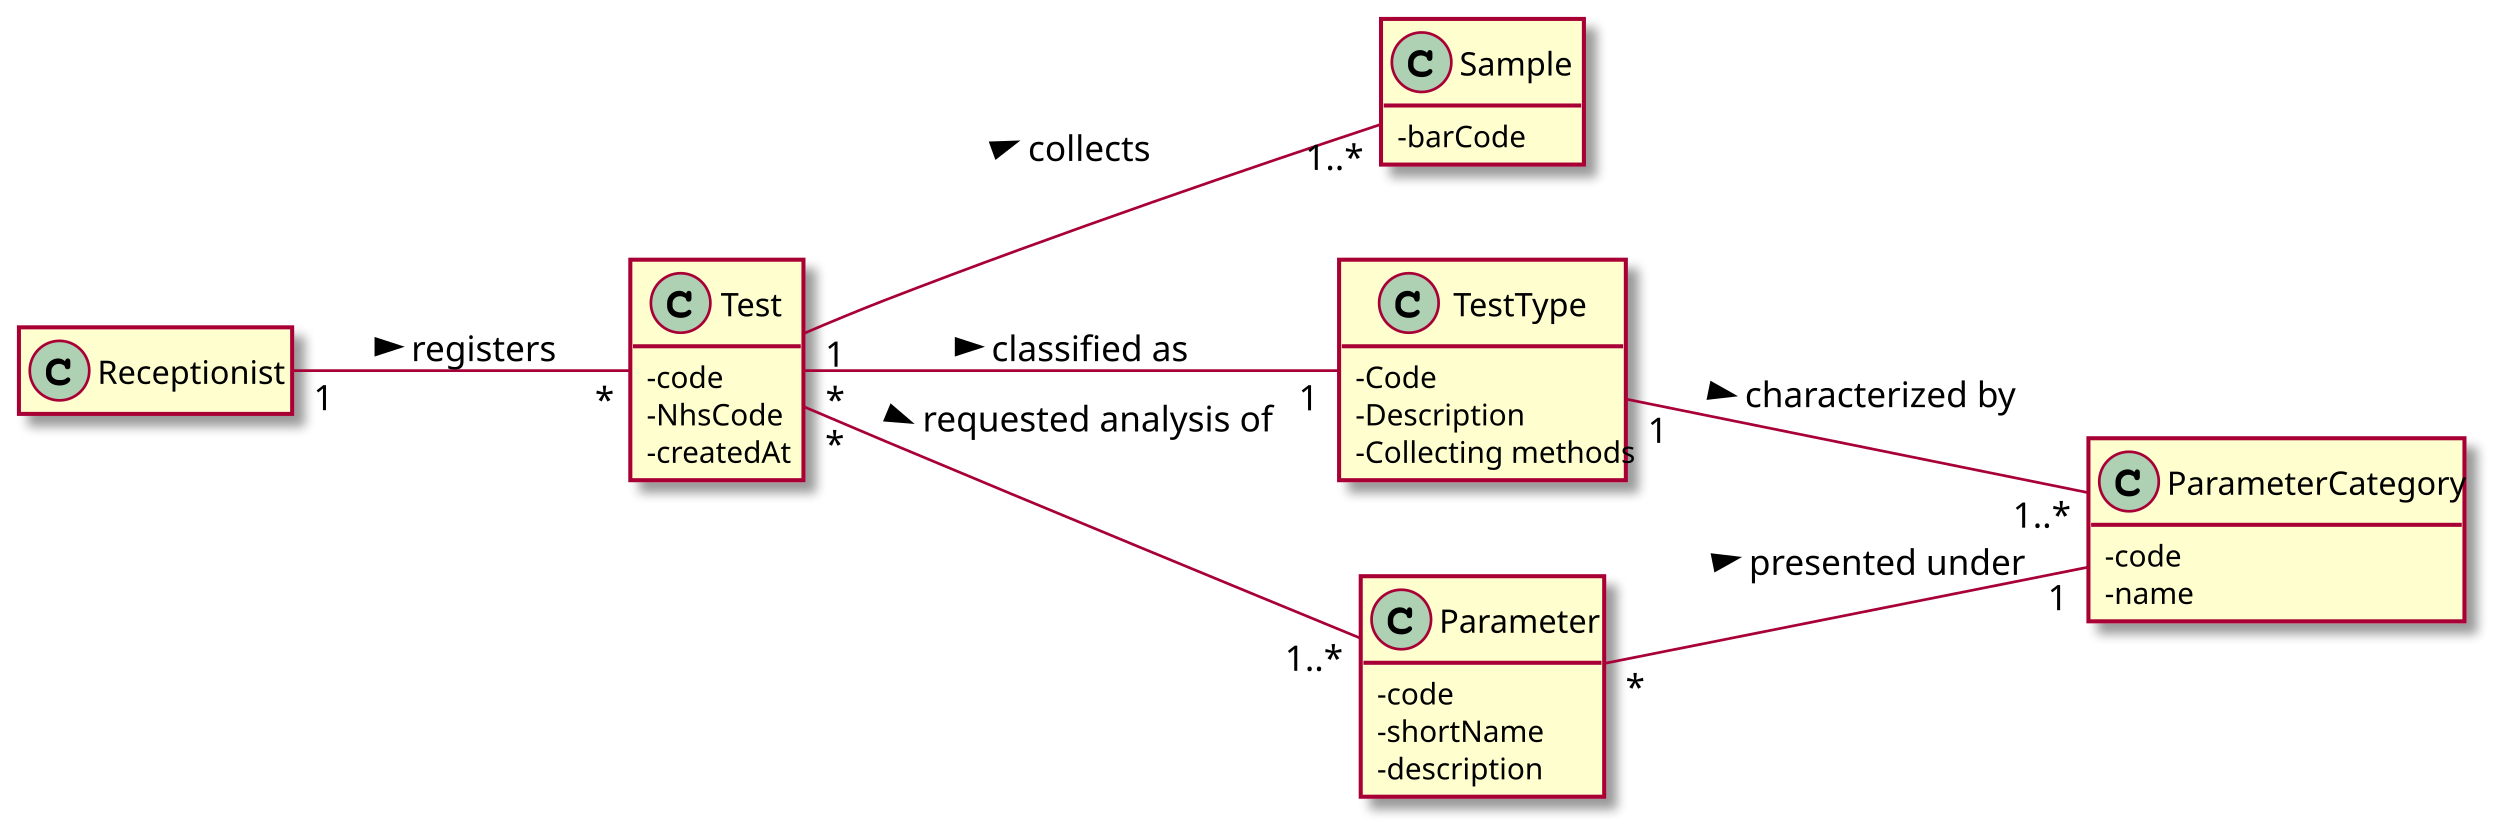
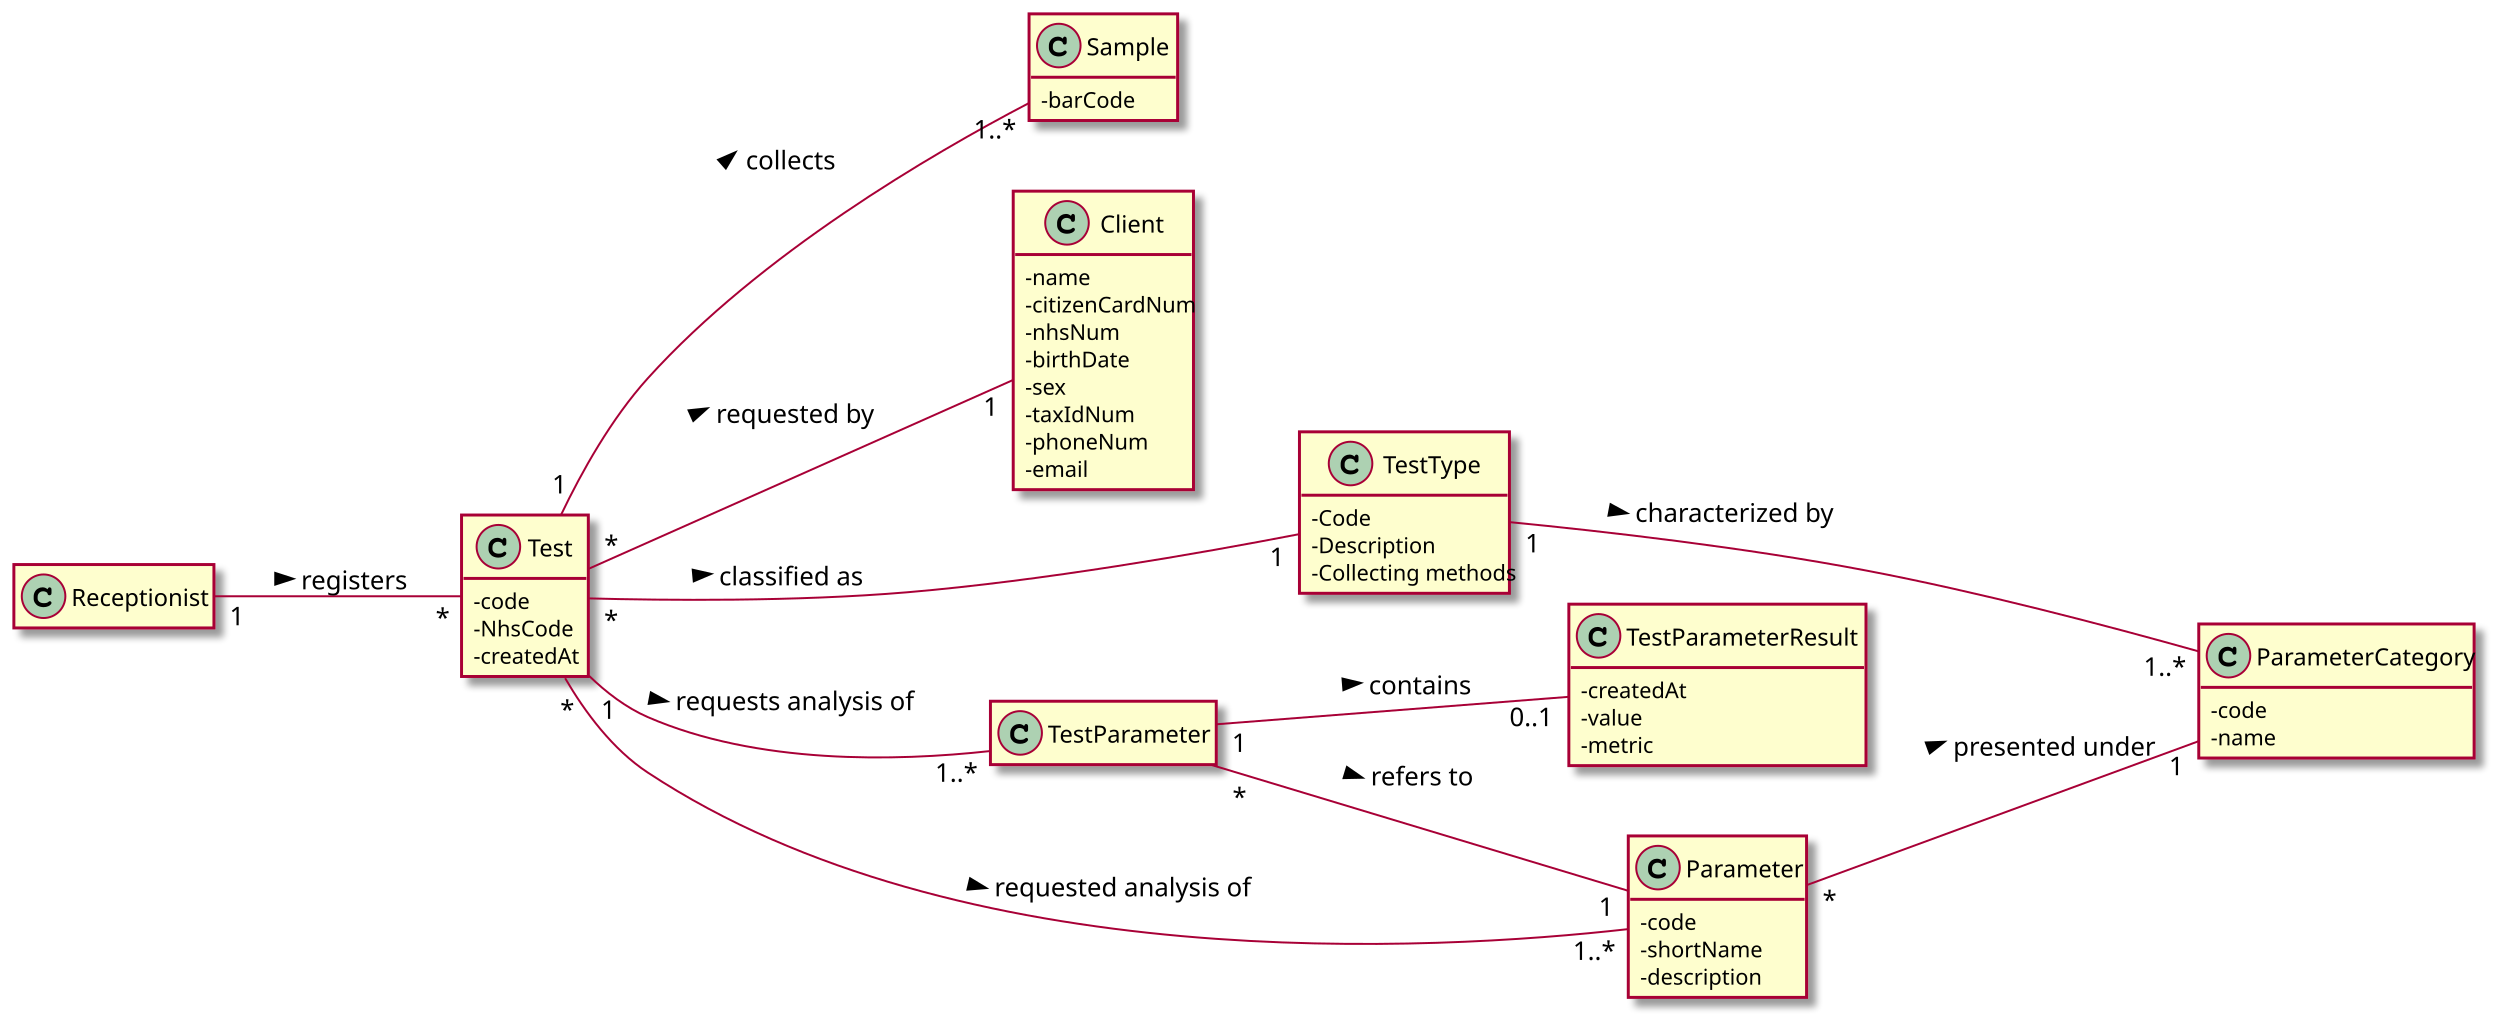
- <svg xmlns="http://www.w3.org/2000/svg" contentScriptType="application/ecmascript" contentStyleType="text/css" height="267.96px" preserveAspectRatio="none" style="width:804px;height:267px;" version="1.1" viewBox="0 0 804 267" width="804.75px" zoomAndPan="magnify">
+ <svg xmlns="http://www.w3.org/2000/svg" contentScriptType="application/ecmascript" contentStyleType="text/css" height="449.79px" preserveAspectRatio="none" style="width:1098px;height:449px;" version="1.1" viewBox="0 0 1098 449" width="1098.81px" zoomAndPan="magnify">
  <defs>
-     <filter height="300%" id="freu42n4c3dth" width="300%" x="-1" y="-1">
+     <filter height="300%" id="f1o2w3cadsf4er" width="300%" x="-1" y="-1">
      <feGaussianBlur result="blurOut" stdDeviation="1.74" />
      <feColorMatrix in="blurOut" result="blurOut2" type="matrix" values="0 0 0 0 0 0 0 0 0 0 0 0 0 0 0 0 0 0 .4 0" />
      <feOffset dx="3.48" dy="3.48" in="blurOut2" result="blurOut3" />
      <feBlend in="SourceGraphic" in2="blurOut3" mode="normal" />
    </filter>
  </defs>
  <g>
-     <rect codeLine="7" fill="#FEFECE" filter="url(#freu42n4c3dth)" height="70.912" id="Test" style="stroke:#A80036;stroke-width:1.305;" width="55.68" x="202.71" y="83.52" />
-     <ellipse cx="218.892" cy="97.44" fill="#ADD1B2" rx="9.57" ry="9.57" style="stroke:#A80036;stroke-width:0.87;" />
-     <path d="M220.632,94.395 Q220.809,93.96 221.013,93.743 Q221.216,93.525 221.448,93.525 Q221.855,93.525 222.114,93.77 Q222.372,94.014 222.372,94.585 L222.372,95.945 Q222.372,96.516 222.127,96.76 Q221.883,97.005 221.502,97.005 Q221.162,97.005 220.945,96.856 Q220.727,96.706 220.632,96.312 Q220.591,96.04 220.442,95.89 Q220.17,95.605 219.68,95.442 Q219.191,95.265 218.702,95.265 Q218.09,95.265 217.573,95.51 Q217.07,95.754 216.676,96.298 Q216.282,96.842 216.282,97.59 L216.282,98.392 Q216.282,99.289 217.016,99.887 Q217.75,100.485 219.055,100.485 Q219.83,100.485 220.374,100.308 Q220.686,100.213 221.04,99.9 Q221.271,99.724 221.393,99.669 Q221.516,99.615 221.665,99.615 Q221.951,99.615 222.155,99.846 Q222.372,100.064 222.372,100.376 Q222.372,100.675 222.073,101.029 Q221.638,101.545 220.945,101.831 Q220.034,102.225 218.919,102.225 Q217.614,102.225 216.567,101.708 Q215.725,101.301 215.126,100.417 Q214.542,99.533 214.542,98.487 L214.542,97.535 Q214.542,96.448 215.059,95.496 Q215.589,94.544 216.5,94.042 Q217.424,93.525 218.457,93.525 Q219.082,93.525 219.626,93.743 Q220.17,93.96 220.632,94.395 Z " fill="#000000" />
-     <text fill="#000000" font-family="sans-serif" font-size="10.44" lengthAdjust="spacing" textLength="20.88" x="231.768" y="101.712">Test</text>
-     <line style="stroke:#A80036;stroke-width:1.305;" x1="203.58" x2="257.52" y1="111.36" y2="111.36" />
-     <text fill="#000000" font-family="sans-serif" font-size="9.57" lengthAdjust="spacing" textLength="24.36" x="207.93" y="124.775">-code</text>
-     <text fill="#000000" font-family="sans-serif" font-size="9.57" lengthAdjust="spacing" textLength="41.76" x="207.93" y="136.812">-NhsCode</text>
-     <text fill="#000000" font-family="sans-serif" font-size="9.57" lengthAdjust="spacing" textLength="45.24" x="207.93" y="148.849">-createdAt</text>
-     <rect codeLine="13" fill="#FEFECE" filter="url(#freu42n4c3dth)" height="58.874" id="ParameterCategory" style="stroke:#A80036;stroke-width:1.305;" width="120.93" x="671.64" y="140.94" />
-     <ellipse cx="684.69" cy="154.86" fill="#ADD1B2" rx="9.57" ry="9.57" style="stroke:#A80036;stroke-width:0.87;" />
-     <path d="M686.43,151.815 Q686.607,151.38 686.811,151.162 Q687.014,150.945 687.246,150.945 Q687.653,150.945 687.912,151.19 Q688.17,151.434 688.17,152.005 L688.17,153.365 Q688.17,153.936 687.925,154.18 Q687.681,154.425 687.3,154.425 Q686.96,154.425 686.743,154.275 Q686.525,154.126 686.43,153.732 Q686.389,153.46 686.24,153.31 Q685.968,153.025 685.478,152.862 Q684.989,152.685 684.5,152.685 Q683.888,152.685 683.371,152.93 Q682.868,153.174 682.474,153.718 Q682.08,154.262 682.08,155.01 L682.08,155.812 Q682.08,156.709 682.814,157.307 Q683.548,157.905 684.853,157.905 Q685.628,157.905 686.172,157.728 Q686.484,157.633 686.838,157.321 Q687.069,157.144 687.191,157.089 Q687.314,157.035 687.463,157.035 Q687.749,157.035 687.952,157.266 Q688.17,157.484 688.17,157.796 Q688.17,158.095 687.871,158.449 Q687.436,158.965 686.743,159.251 Q685.832,159.645 684.717,159.645 Q683.412,159.645 682.365,159.128 Q681.523,158.721 680.924,157.837 Q680.34,156.953 680.34,155.907 L680.34,154.955 Q680.34,153.868 680.857,152.916 Q681.387,151.964 682.298,151.462 Q683.222,150.945 684.255,150.945 Q684.88,150.945 685.424,151.162 Q685.968,151.38 686.43,151.815 Z " fill="#000000" />
-     <text fill="#000000" font-family="sans-serif" font-size="10.44" lengthAdjust="spacing" textLength="93.09" x="696.87" y="159.132">ParameterCategory</text>
-     <line style="stroke:#A80036;stroke-width:1.305;" x1="672.51" x2="791.7" y1="168.78" y2="168.78" />
-     <text fill="#000000" font-family="sans-serif" font-size="9.57" lengthAdjust="spacing" textLength="24.36" x="676.86" y="182.195">-code</text>
-     <text fill="#000000" font-family="sans-serif" font-size="9.57" lengthAdjust="spacing" textLength="26.1" x="676.86" y="194.232">-name</text>
-     <rect codeLine="18" fill="#FEFECE" filter="url(#freu42n4c3dth)" height="27.84" id="Receptionist" style="stroke:#A80036;stroke-width:1.305;" width="87.87" x="6.09" y="105.27" />
-     <ellipse cx="19.14" cy="119.19" fill="#ADD1B2" rx="9.57" ry="9.57" style="stroke:#A80036;stroke-width:0.87;" />
-     <path d="M20.88,116.145 Q21.057,115.71 21.261,115.493 Q21.465,115.275 21.696,115.275 Q22.103,115.275 22.362,115.52 Q22.62,115.764 22.62,116.335 L22.62,117.695 Q22.62,118.266 22.375,118.51 Q22.131,118.755 21.75,118.755 Q21.41,118.755 21.193,118.606 Q20.975,118.456 20.88,118.062 Q20.839,117.79 20.69,117.64 Q20.418,117.355 19.928,117.192 Q19.439,117.015 18.95,117.015 Q18.338,117.015 17.821,117.26 Q17.318,117.504 16.924,118.048 Q16.53,118.592 16.53,119.34 L16.53,120.142 Q16.53,121.039 17.264,121.637 Q17.998,122.235 19.303,122.235 Q20.078,122.235 20.622,122.058 Q20.934,121.963 21.288,121.65 Q21.519,121.474 21.641,121.419 Q21.764,121.365 21.913,121.365 Q22.199,121.365 22.402,121.596 Q22.62,121.814 22.62,122.126 Q22.62,122.425 22.321,122.779 Q21.886,123.295 21.193,123.581 Q20.282,123.975 19.167,123.975 Q17.862,123.975 16.816,123.458 Q15.973,123.051 15.374,122.167 Q14.79,121.283 14.79,120.237 L14.79,119.285 Q14.79,118.198 15.307,117.246 Q15.837,116.294 16.747,115.792 Q17.672,115.275 18.705,115.275 Q19.33,115.275 19.874,115.493 Q20.418,115.71 20.88,116.145 Z " fill="#000000" />
-     <text fill="#000000" font-family="sans-serif" font-size="10.44" lengthAdjust="spacing" textLength="60.03" x="31.32" y="123.462">Receptionist</text>
-     <rect codeLine="20" fill="#FEFECE" filter="url(#freu42n4c3dth)" height="46.837" id="Sample" style="stroke:#A80036;stroke-width:1.305;" width="65.25" x="444.135" y="6.09" />
-     <ellipse cx="457.185" cy="20.01" fill="#ADD1B2" rx="9.57" ry="9.57" style="stroke:#A80036;stroke-width:0.87;" />
-     <path d="M458.925,16.965 Q459.102,16.53 459.306,16.312 Q459.51,16.095 459.741,16.095 Q460.148,16.095 460.407,16.34 Q460.665,16.584 460.665,17.155 L460.665,18.515 Q460.665,19.086 460.42,19.33 Q460.176,19.575 459.795,19.575 Q459.455,19.575 459.238,19.425 Q459.02,19.276 458.925,18.882 Q458.884,18.61 458.735,18.46 Q458.463,18.175 457.973,18.012 Q457.484,17.835 456.995,17.835 Q456.383,17.835 455.866,18.08 Q455.363,18.324 454.969,18.868 Q454.575,19.412 454.575,20.16 L454.575,20.962 Q454.575,21.859 455.309,22.457 Q456.043,23.055 457.348,23.055 Q458.123,23.055 458.667,22.878 Q458.979,22.783 459.333,22.471 Q459.564,22.294 459.686,22.239 Q459.809,22.185 459.958,22.185 Q460.244,22.185 460.447,22.416 Q460.665,22.634 460.665,22.946 Q460.665,23.245 460.366,23.599 Q459.931,24.115 459.238,24.401 Q458.327,24.795 457.212,24.795 Q455.907,24.795 454.861,24.278 Q454.018,23.871 453.42,22.987 Q452.835,22.103 452.835,21.057 L452.835,20.105 Q452.835,19.018 453.352,18.066 Q453.882,17.114 454.793,16.612 Q455.717,16.095 456.75,16.095 Q457.375,16.095 457.919,16.312 Q458.463,16.53 458.925,16.965 Z " fill="#000000" />
-     <text fill="#000000" font-family="sans-serif" font-size="10.44" lengthAdjust="spacing" textLength="37.41" x="469.365" y="24.282">Sample</text>
-     <line style="stroke:#A80036;stroke-width:1.305;" x1="445.005" x2="508.515" y1="33.93" y2="33.93" />
-     <text fill="#000000" font-family="sans-serif" font-size="9.57" lengthAdjust="spacing" textLength="39.15" x="449.355" y="47.344">-barCode</text>
-     <rect codeLine="24" fill="#FEFECE" filter="url(#freu42n4c3dth)" height="70.912" id="TestType" style="stroke:#A80036;stroke-width:1.305;" width="92.22" x="430.65" y="83.52" />
-     <ellipse cx="453.096" cy="97.44" fill="#ADD1B2" rx="9.57" ry="9.57" style="stroke:#A80036;stroke-width:0.87;" />
-     <path d="M454.836,94.395 Q455.013,93.96 455.217,93.743 Q455.421,93.525 455.652,93.525 Q456.059,93.525 456.318,93.77 Q456.576,94.014 456.576,94.585 L456.576,95.945 Q456.576,96.516 456.331,96.76 Q456.087,97.005 455.706,97.005 Q455.366,97.005 455.149,96.856 Q454.931,96.706 454.836,96.312 Q454.795,96.04 454.646,95.89 Q454.374,95.605 453.884,95.442 Q453.395,95.265 452.906,95.265 Q452.294,95.265 451.777,95.51 Q451.274,95.754 450.88,96.298 Q450.486,96.842 450.486,97.59 L450.486,98.392 Q450.486,99.289 451.22,99.887 Q451.954,100.485 453.259,100.485 Q454.034,100.485 454.578,100.308 Q454.89,100.213 455.244,99.9 Q455.475,99.724 455.597,99.669 Q455.72,99.615 455.869,99.615 Q456.155,99.615 456.358,99.846 Q456.576,100.064 456.576,100.376 Q456.576,100.675 456.277,101.029 Q455.842,101.545 455.149,101.831 Q454.238,102.225 453.123,102.225 Q451.818,102.225 450.772,101.708 Q449.929,101.301 449.33,100.417 Q448.746,99.533 448.746,98.487 L448.746,97.535 Q448.746,96.448 449.263,95.496 Q449.793,94.544 450.704,94.042 Q451.628,93.525 452.661,93.525 Q453.286,93.525 453.83,93.743 Q454.374,93.96 454.836,94.395 Z " fill="#000000" />
-     <text fill="#000000" font-family="sans-serif" font-size="10.44" lengthAdjust="spacing" textLength="43.5" x="467.364" y="101.712">TestType</text>
-     <line style="stroke:#A80036;stroke-width:1.305;" x1="431.52" x2="522" y1="111.36" y2="111.36" />
-     <text fill="#000000" font-family="sans-serif" font-size="9.57" lengthAdjust="spacing" textLength="25.23" x="435.87" y="124.775">-Code</text>
-     <text fill="#000000" font-family="sans-serif" font-size="9.57" lengthAdjust="spacing" textLength="50.46" x="435.87" y="136.812">-Description</text>
-     <text fill="#000000" font-family="sans-serif" font-size="9.57" lengthAdjust="spacing" textLength="81.78" x="435.87" y="148.849">-Collecting methods</text>
-     <rect codeLine="30" fill="#FEFECE" filter="url(#freu42n4c3dth)" height="70.912" id="Parameter" style="stroke:#A80036;stroke-width:1.305;" width="78.3" x="437.61" y="185.31" />
-     <ellipse cx="450.66" cy="199.23" fill="#ADD1B2" rx="9.57" ry="9.57" style="stroke:#A80036;stroke-width:0.87;" />
-     <path d="M452.4,196.185 Q452.577,195.75 452.781,195.532 Q452.985,195.315 453.216,195.315 Q453.623,195.315 453.882,195.56 Q454.14,195.804 454.14,196.375 L454.14,197.735 Q454.14,198.306 453.895,198.55 Q453.651,198.795 453.27,198.795 Q452.93,198.795 452.713,198.645 Q452.495,198.496 452.4,198.102 Q452.359,197.83 452.21,197.68 Q451.938,197.395 451.448,197.232 Q450.959,197.055 450.47,197.055 Q449.858,197.055 449.341,197.3 Q448.838,197.544 448.444,198.088 Q448.05,198.632 448.05,199.38 L448.05,200.182 Q448.05,201.079 448.784,201.677 Q449.518,202.275 450.823,202.275 Q451.598,202.275 452.142,202.098 Q452.454,202.003 452.808,201.69 Q453.039,201.514 453.161,201.459 Q453.284,201.405 453.433,201.405 Q453.719,201.405 453.923,201.636 Q454.14,201.854 454.14,202.166 Q454.14,202.465 453.841,202.819 Q453.406,203.335 452.713,203.621 Q451.802,204.015 450.687,204.015 Q449.382,204.015 448.336,203.498 Q447.493,203.091 446.894,202.207 Q446.31,201.323 446.31,200.277 L446.31,199.325 Q446.31,198.238 446.827,197.286 Q447.357,196.334 448.267,195.832 Q449.192,195.315 450.225,195.315 Q450.85,195.315 451.394,195.532 Q451.938,195.75 452.4,196.185 Z " fill="#000000" />
-     <text fill="#000000" font-family="sans-serif" font-size="10.44" lengthAdjust="spacing" textLength="50.46" x="462.84" y="203.502">Parameter</text>
-     <line style="stroke:#A80036;stroke-width:1.305;" x1="438.48" x2="515.04" y1="213.15" y2="213.15" />
-     <text fill="#000000" font-family="sans-serif" font-size="9.57" lengthAdjust="spacing" textLength="24.36" x="442.83" y="226.565">-code</text>
-     <text fill="#000000" font-family="sans-serif" font-size="9.57" lengthAdjust="spacing" textLength="48.72" x="442.83" y="238.602">-shortName</text>
-     <text fill="#000000" font-family="sans-serif" font-size="9.57" lengthAdjust="spacing" textLength="49.59" x="442.83" y="250.639">-description</text>
-     <path codeLine="36" d="M258.521,119.19 C300.098,119.19 380.129,119.19 430.624,119.19 " fill="none" id="Test-TestType" style="stroke:#A80036;stroke-width:0.87;" />
-     <polygon fill="#000000" points="315.375,111.513,307.506,108.956,307.506,114.07,315.375,111.513" style="stroke:#000000;stroke-width:0.87;" />
-     <text fill="#000000" font-family="sans-serif" font-size="11.31" lengthAdjust="spacing" textLength="62.64" x="318.855" y="116.141">classified as</text>
-     <text fill="#000000" font-family="sans-serif" font-size="11.31" lengthAdjust="spacing" textLength="4.35" x="265.492" y="132.625">*</text>
-     <text fill="#000000" font-family="sans-serif" font-size="11.31" lengthAdjust="spacing" textLength="6.09" x="417.618" y="131.961">1</text>
-     <path codeLine="37" d="M258.399,130.752 C266.751,134.319 275.99,138.243 284.49,141.81 C337.369,164.012 398.66,189.286 437.349,205.181 " fill="none" id="Test-Parameter" style="stroke:#A80036;stroke-width:0.87;" />
-     <polygon fill="#000000" points="292.856,135.803,286.572,130.421,284.609,135.142,292.856,135.803" style="stroke:#000000;stroke-width:0.87;" />
-     <text fill="#000000" font-family="sans-serif" font-size="11.31" lengthAdjust="spacing" textLength="107.01" x="296.67" y="138.761">requested analysis of</text>
-     <text fill="#000000" font-family="sans-serif" font-size="11.31" lengthAdjust="spacing" textLength="4.35" x="265.342" y="146.861">*</text>
-     <text fill="#000000" font-family="sans-serif" font-size="11.31" lengthAdjust="spacing" textLength="17.4" x="413.183" y="215.73">1..*</text>
-     <path codeLine="38" d="M94.177,119.19 C127.968,119.19 173.869,119.19 202.623,119.19 " fill="none" id="Receptionist-Test" style="stroke:#A80036;stroke-width:0.87;" />
-     <polygon fill="#000000" points="128.76,111.513,120.891,108.956,120.891,114.07,128.76,111.513" style="stroke:#000000;stroke-width:0.87;" />
-     <text fill="#000000" font-family="sans-serif" font-size="11.31" lengthAdjust="spacing" textLength="43.5" x="132.24" y="116.141">registers</text>
-     <text fill="#000000" font-family="sans-serif" font-size="11.31" lengthAdjust="spacing" textLength="6.09" x="100.815" y="131.931">1</text>
-     <text fill="#000000" font-family="sans-serif" font-size="11.31" lengthAdjust="spacing" textLength="4.35" x="191.312" y="132.625">*</text>
-     <path codeLine="39" d="M516.145,213.315 C557.444,205.102 623.529,191.948 671.562,182.395 " fill="none" id="Parameter-ParameterCategory" style="stroke:#A80036;stroke-width:0.87;" />
-     <polygon fill="#000000" points="558.891,179.394,550.674,178.422,551.672,183.437,558.891,179.394" style="stroke:#000000;stroke-width:0.87;" />
-     <text fill="#000000" font-family="sans-serif" font-size="11.31" lengthAdjust="spacing" textLength="80.91" x="562.455" y="184.871">presented under</text>
-     <text fill="#000000" font-family="sans-serif" font-size="11.31" lengthAdjust="spacing" textLength="4.35" x="522.769" y="225.002">*</text>
-     <text fill="#000000" font-family="sans-serif" font-size="11.31" lengthAdjust="spacing" textLength="6.09" x="658.517" y="196.229">1</text>
-     <path codeLine="40" d="M522.966,128.369 C564.43,136.755 626.035,149.231 671.501,158.427 " fill="none" id="TestType-ParameterCategory" style="stroke:#A80036;stroke-width:0.87;" />
-     <polygon fill="#000000" points="557.584,127.166,550.378,123.099,549.364,128.111,557.584,127.166" style="stroke:#000000;stroke-width:0.87;" />
-     <text fill="#000000" font-family="sans-serif" font-size="11.31" lengthAdjust="spacing" textLength="83.52" x="561.15" y="130.931">characterized by</text>
-     <text fill="#000000" font-family="sans-serif" font-size="11.31" lengthAdjust="spacing" textLength="6.09" x="529.892" y="142.43">1</text>
-     <text fill="#000000" font-family="sans-serif" font-size="11.31" lengthAdjust="spacing" textLength="17.4" x="647.279" y="169.692">1..*</text>
-     <path codeLine="41" d="M258.547,107.219 C266.829,103.678 275.99,99.867 284.49,96.57 C339.97,75.064 405.611,52.757 443.822,40.081 " fill="none" id="Test-Sample" style="stroke:#A80036;stroke-width:0.87;" />
-     <polygon fill="#000000" points="326.86,45.651,318.59,45.928,320.332,50.736,326.86,45.651" style="stroke:#000000;stroke-width:0.87;" />
-     <text fill="#000000" font-family="sans-serif" font-size="11.31" lengthAdjust="spacing" textLength="39.15" x="330.6" y="51.761">collects</text>
-     <text fill="#000000" font-family="sans-serif" font-size="11.31" lengthAdjust="spacing" textLength="6.09" x="265.337" y="117.944">1</text>
-     <text fill="#000000" font-family="sans-serif" font-size="11.31" lengthAdjust="spacing" textLength="17.4" x="419.786" y="54.64">1..*</text>
+     <rect codeLine="7" fill="#FEFECE" filter="url(#f1o2w3cadsf4er)" height="70.912" id="Test" style="stroke:#A80036;stroke-width:1.305;" width="55.68" x="202.71" y="226.2" />
+     <ellipse cx="218.892" cy="240.12" fill="#ADD1B2" rx="9.57" ry="9.57" style="stroke:#A80036;stroke-width:0.87;" />
+     <path d="M220.632,237.075 Q220.809,236.64 221.013,236.423 Q221.216,236.205 221.448,236.205 Q221.855,236.205 222.114,236.45 Q222.372,236.694 222.372,237.265 L222.372,238.625 Q222.372,239.196 222.127,239.44 Q221.883,239.685 221.502,239.685 Q221.162,239.685 220.945,239.536 Q220.727,239.386 220.632,238.992 Q220.591,238.72 220.442,238.57 Q220.17,238.285 219.68,238.122 Q219.191,237.945 218.702,237.945 Q218.09,237.945 217.573,238.19 Q217.07,238.434 216.676,238.978 Q216.282,239.522 216.282,240.269 L216.282,241.072 Q216.282,241.969 217.016,242.567 Q217.75,243.165 219.055,243.165 Q219.83,243.165 220.374,242.988 Q220.686,242.893 221.04,242.581 Q221.271,242.404 221.393,242.349 Q221.516,242.295 221.665,242.295 Q221.951,242.295 222.155,242.526 Q222.372,242.744 222.372,243.056 Q222.372,243.355 222.073,243.709 Q221.638,244.225 220.945,244.511 Q220.034,244.905 218.919,244.905 Q217.614,244.905 216.567,244.388 Q215.725,243.981 215.126,243.097 Q214.542,242.213 214.542,241.167 L214.542,240.215 Q214.542,239.128 215.059,238.176 Q215.589,237.225 216.5,236.722 Q217.424,236.205 218.457,236.205 Q219.082,236.205 219.626,236.423 Q220.17,236.64 220.632,237.075 Z " fill="#000000" />
+     <text fill="#000000" font-family="sans-serif" font-size="10.44" lengthAdjust="spacing" textLength="20.88" x="231.768" y="244.392">Test</text>
+     <line style="stroke:#A80036;stroke-width:1.305;" x1="203.58" x2="257.52" y1="254.04" y2="254.04" />
+     <text fill="#000000" font-family="sans-serif" font-size="9.57" lengthAdjust="spacing" textLength="24.36" x="207.93" y="267.454">-code</text>
+     <text fill="#000000" font-family="sans-serif" font-size="9.57" lengthAdjust="spacing" textLength="41.76" x="207.93" y="279.492">-NhsCode</text>
+     <text fill="#000000" font-family="sans-serif" font-size="9.57" lengthAdjust="spacing" textLength="45.24" x="207.93" y="291.529">-createdAt</text>
+     <rect codeLine="13" fill="#FEFECE" filter="url(#f1o2w3cadsf4er)" height="58.874" id="ParameterCategory" style="stroke:#A80036;stroke-width:1.305;" width="120.93" x="965.7" y="274.05" />
+     <ellipse cx="978.75" cy="287.97" fill="#ADD1B2" rx="9.57" ry="9.57" style="stroke:#A80036;stroke-width:0.87;" />
+     <path d="M980.49,284.925 Q980.667,284.49 980.871,284.272 Q981.074,284.055 981.306,284.055 Q981.713,284.055 981.972,284.3 Q982.23,284.544 982.23,285.115 L982.23,286.475 Q982.23,287.046 981.985,287.29 Q981.741,287.535 981.36,287.535 Q981.02,287.535 980.803,287.385 Q980.585,287.236 980.49,286.842 Q980.449,286.57 980.3,286.42 Q980.028,286.135 979.538,285.972 Q979.049,285.795 978.56,285.795 Q977.948,285.795 977.431,286.04 Q976.928,286.284 976.534,286.828 Q976.14,287.372 976.14,288.12 L976.14,288.922 Q976.14,289.819 976.874,290.417 Q977.608,291.015 978.913,291.015 Q979.688,291.015 980.232,290.838 Q980.544,290.743 980.898,290.43 Q981.129,290.254 981.251,290.199 Q981.374,290.145 981.523,290.145 Q981.809,290.145 982.013,290.376 Q982.23,290.594 982.23,290.906 Q982.23,291.205 981.931,291.559 Q981.496,292.075 980.803,292.361 Q979.892,292.755 978.777,292.755 Q977.472,292.755 976.426,292.238 Q975.583,291.831 974.985,290.947 Q974.4,290.063 974.4,289.017 L974.4,288.065 Q974.4,286.978 974.917,286.026 Q975.447,285.075 976.357,284.572 Q977.282,284.055 978.315,284.055 Q978.94,284.055 979.484,284.272 Q980.028,284.49 980.49,284.925 Z " fill="#000000" />
+     <text fill="#000000" font-family="sans-serif" font-size="10.44" lengthAdjust="spacing" textLength="93.09" x="990.93" y="292.242">ParameterCategory</text>
+     <line style="stroke:#A80036;stroke-width:1.305;" x1="966.57" x2="1085.76" y1="301.89" y2="301.89" />
+     <text fill="#000000" font-family="sans-serif" font-size="9.57" lengthAdjust="spacing" textLength="24.36" x="970.92" y="315.305">-code</text>
+     <text fill="#000000" font-family="sans-serif" font-size="9.57" lengthAdjust="spacing" textLength="26.1" x="970.92" y="327.342">-name</text>
+     <rect codeLine="18" fill="#FEFECE" filter="url(#f1o2w3cadsf4er)" height="27.84" id="Receptionist" style="stroke:#A80036;stroke-width:1.305;" width="87.87" x="6.09" y="247.95" />
+     <ellipse cx="19.14" cy="261.87" fill="#ADD1B2" rx="9.57" ry="9.57" style="stroke:#A80036;stroke-width:0.87;" />
+     <path d="M20.88,258.825 Q21.057,258.39 21.261,258.173 Q21.465,257.955 21.696,257.955 Q22.103,257.955 22.362,258.2 Q22.62,258.444 22.62,259.015 L22.62,260.375 Q22.62,260.946 22.375,261.19 Q22.131,261.435 21.75,261.435 Q21.41,261.435 21.193,261.286 Q20.975,261.136 20.88,260.742 Q20.839,260.47 20.69,260.32 Q20.418,260.035 19.928,259.872 Q19.439,259.695 18.95,259.695 Q18.338,259.695 17.821,259.94 Q17.318,260.184 16.924,260.728 Q16.53,261.272 16.53,262.019 L16.53,262.822 Q16.53,263.719 17.264,264.317 Q17.998,264.915 19.303,264.915 Q20.078,264.915 20.622,264.738 Q20.934,264.643 21.288,264.33 Q21.519,264.154 21.641,264.099 Q21.764,264.045 21.913,264.045 Q22.199,264.045 22.402,264.276 Q22.62,264.494 22.62,264.806 Q22.62,265.105 22.321,265.459 Q21.886,265.975 21.193,266.261 Q20.282,266.655 19.167,266.655 Q17.862,266.655 16.816,266.138 Q15.973,265.731 15.374,264.847 Q14.79,263.963 14.79,262.917 L14.79,261.965 Q14.79,260.878 15.307,259.926 Q15.837,258.974 16.747,258.472 Q17.672,257.955 18.705,257.955 Q19.33,257.955 19.874,258.173 Q20.418,258.39 20.88,258.825 Z " fill="#000000" />
+     <text fill="#000000" font-family="sans-serif" font-size="10.44" lengthAdjust="spacing" textLength="60.03" x="31.32" y="266.142">Receptionist</text>
+     <rect codeLine="20" fill="#FEFECE" filter="url(#f1o2w3cadsf4er)" height="46.837" id="Sample" style="stroke:#A80036;stroke-width:1.305;" width="65.25" x="451.965" y="6.09" />
+     <ellipse cx="465.015" cy="20.01" fill="#ADD1B2" rx="9.57" ry="9.57" style="stroke:#A80036;stroke-width:0.87;" />
+     <path d="M466.755,16.965 Q466.932,16.53 467.136,16.312 Q467.339,16.095 467.571,16.095 Q467.978,16.095 468.237,16.34 Q468.495,16.584 468.495,17.155 L468.495,18.515 Q468.495,19.086 468.25,19.33 Q468.006,19.575 467.625,19.575 Q467.285,19.575 467.068,19.425 Q466.85,19.276 466.755,18.882 Q466.714,18.61 466.565,18.46 Q466.293,18.175 465.803,18.012 Q465.314,17.835 464.825,17.835 Q464.213,17.835 463.696,18.08 Q463.193,18.324 462.799,18.868 Q462.405,19.412 462.405,20.16 L462.405,20.962 Q462.405,21.859 463.139,22.457 Q463.873,23.055 465.178,23.055 Q465.953,23.055 466.497,22.878 Q466.809,22.783 467.163,22.471 Q467.394,22.294 467.516,22.239 Q467.639,22.185 467.788,22.185 Q468.074,22.185 468.277,22.416 Q468.495,22.634 468.495,22.946 Q468.495,23.245 468.196,23.599 Q467.761,24.115 467.068,24.401 Q466.157,24.795 465.042,24.795 Q463.737,24.795 462.69,24.278 Q461.848,23.871 461.25,22.987 Q460.665,22.103 460.665,21.057 L460.665,20.105 Q460.665,19.018 461.182,18.066 Q461.712,17.114 462.623,16.612 Q463.547,16.095 464.58,16.095 Q465.205,16.095 465.749,16.312 Q466.293,16.53 466.755,16.965 Z " fill="#000000" />
+     <text fill="#000000" font-family="sans-serif" font-size="10.44" lengthAdjust="spacing" textLength="37.41" x="477.195" y="24.282">Sample</text>
+     <line style="stroke:#A80036;stroke-width:1.305;" x1="452.835" x2="516.345" y1="33.93" y2="33.93" />
+     <text fill="#000000" font-family="sans-serif" font-size="9.57" lengthAdjust="spacing" textLength="39.15" x="457.185" y="47.344">-barCode</text>
+     <rect codeLine="24" fill="#FEFECE" filter="url(#f1o2w3cadsf4er)" height="131.098" id="Client" style="stroke:#A80036;stroke-width:1.305;" width="79.17" x="445.005" y="83.955" />
+     <ellipse cx="468.625" cy="97.875" fill="#ADD1B2" rx="9.57" ry="9.57" style="stroke:#A80036;stroke-width:0.87;" />
+     <path d="M470.365,94.83 Q470.542,94.395 470.746,94.177 Q470.95,93.96 471.181,93.96 Q471.589,93.96 471.847,94.205 Q472.106,94.449 472.106,95.02 L472.106,96.38 Q472.106,96.951 471.861,97.195 Q471.616,97.44 471.236,97.44 Q470.896,97.44 470.678,97.29 Q470.461,97.141 470.365,96.747 Q470.325,96.475 470.175,96.325 Q469.903,96.04 469.414,95.877 Q468.925,95.7 468.435,95.7 Q467.824,95.7 467.307,95.945 Q466.804,96.189 466.41,96.733 Q466.015,97.277 466.015,98.025 L466.015,98.827 Q466.015,99.724 466.75,100.322 Q467.484,100.92 468.789,100.92 Q469.563,100.92 470.107,100.743 Q470.42,100.648 470.773,100.335 Q471.004,100.159 471.127,100.104 Q471.249,100.05 471.399,100.05 Q471.684,100.05 471.888,100.281 Q472.106,100.499 472.106,100.811 Q472.106,101.11 471.806,101.464 Q471.371,101.98 470.678,102.266 Q469.767,102.66 468.653,102.66 Q467.348,102.66 466.301,102.143 Q465.458,101.736 464.86,100.852 Q464.276,99.968 464.276,98.922 L464.276,97.97 Q464.276,96.883 464.792,95.931 Q465.322,94.98 466.233,94.477 Q467.157,93.96 468.19,93.96 Q468.816,93.96 469.36,94.177 Q469.903,94.395 470.365,94.83 Z " fill="#000000" />
+     <text fill="#000000" font-family="sans-serif" font-size="10.44" lengthAdjust="spacing" textLength="27.84" x="483.154" y="102.147">Client</text>
+     <line style="stroke:#A80036;stroke-width:1.305;" x1="445.875" x2="523.305" y1="111.795" y2="111.795" />
+     <text fill="#000000" font-family="sans-serif" font-size="9.57" lengthAdjust="spacing" textLength="26.1" x="450.225" y="125.21">-name</text>
+     <text fill="#000000" font-family="sans-serif" font-size="9.57" lengthAdjust="spacing" textLength="68.73" x="450.225" y="137.247">-citizenCardNum</text>
+     <text fill="#000000" font-family="sans-serif" font-size="9.57" lengthAdjust="spacing" textLength="37.41" x="450.225" y="149.284">-nhsNum</text>
+     <text fill="#000000" font-family="sans-serif" font-size="9.57" lengthAdjust="spacing" textLength="40.89" x="450.225" y="161.321">-birthDate</text>
+     <text fill="#000000" font-family="sans-serif" font-size="9.57" lengthAdjust="spacing" textLength="19.14" x="450.225" y="173.358">-sex</text>
+     <text fill="#000000" font-family="sans-serif" font-size="9.57" lengthAdjust="spacing" textLength="41.76" x="450.225" y="185.396">-taxIdNum</text>
+     <text fill="#000000" font-family="sans-serif" font-size="9.57" lengthAdjust="spacing" textLength="47.85" x="450.225" y="197.433">-phoneNum</text>
+     <text fill="#000000" font-family="sans-serif" font-size="9.57" lengthAdjust="spacing" textLength="24.36" x="450.225" y="209.47">-email</text>
+     <rect codeLine="34" fill="#FEFECE" filter="url(#f1o2w3cadsf4er)" height="27.84" id="TestParameter" style="stroke:#A80036;stroke-width:1.305;" width="99.18" x="435" y="307.98" />
+     <ellipse cx="448.05" cy="321.9" fill="#ADD1B2" rx="9.57" ry="9.57" style="stroke:#A80036;stroke-width:0.87;" />
+     <path d="M449.79,318.855 Q449.967,318.42 450.171,318.202 Q450.375,317.985 450.606,317.985 Q451.013,317.985 451.272,318.23 Q451.53,318.474 451.53,319.045 L451.53,320.405 Q451.53,320.976 451.285,321.22 Q451.041,321.465 450.66,321.465 Q450.32,321.465 450.103,321.315 Q449.885,321.166 449.79,320.772 Q449.749,320.5 449.6,320.35 Q449.328,320.065 448.838,319.902 Q448.349,319.725 447.86,319.725 Q447.248,319.725 446.731,319.97 Q446.228,320.214 445.834,320.758 Q445.44,321.302 445.44,322.05 L445.44,322.852 Q445.44,323.749 446.174,324.347 Q446.908,324.945 448.213,324.945 Q448.988,324.945 449.532,324.768 Q449.844,324.673 450.198,324.361 Q450.429,324.184 450.551,324.129 Q450.674,324.075 450.823,324.075 Q451.109,324.075 451.312,324.306 Q451.53,324.524 451.53,324.836 Q451.53,325.135 451.231,325.489 Q450.796,326.005 450.103,326.291 Q449.192,326.685 448.077,326.685 Q446.772,326.685 445.726,326.168 Q444.883,325.761 444.284,324.877 Q443.7,323.993 443.7,322.947 L443.7,321.995 Q443.7,320.908 444.217,319.956 Q444.747,319.005 445.658,318.502 Q446.582,317.985 447.615,317.985 Q448.24,317.985 448.784,318.202 Q449.328,318.42 449.79,318.855 Z " fill="#000000" />
+     <text fill="#000000" font-family="sans-serif" font-size="10.44" lengthAdjust="spacing" textLength="71.34" x="460.23" y="326.172">TestParameter</text>
+     <rect codeLine="35" fill="#FEFECE" filter="url(#f1o2w3cadsf4er)" height="70.912" id="TestParameterResult" style="stroke:#A80036;stroke-width:1.305;" width="130.5" x="689.04" y="265.35" />
+     <ellipse cx="702.09" cy="279.27" fill="#ADD1B2" rx="9.57" ry="9.57" style="stroke:#A80036;stroke-width:0.87;" />
+     <path d="M703.83,276.225 Q704.007,275.79 704.211,275.572 Q704.414,275.355 704.646,275.355 Q705.053,275.355 705.312,275.6 Q705.57,275.844 705.57,276.415 L705.57,277.775 Q705.57,278.346 705.325,278.59 Q705.081,278.835 704.7,278.835 Q704.36,278.835 704.143,278.685 Q703.925,278.536 703.83,278.142 Q703.789,277.87 703.64,277.72 Q703.368,277.435 702.878,277.272 Q702.389,277.095 701.9,277.095 Q701.288,277.095 700.771,277.34 Q700.268,277.584 699.874,278.128 Q699.48,278.672 699.48,279.42 L699.48,280.222 Q699.48,281.119 700.214,281.717 Q700.948,282.315 702.253,282.315 Q703.028,282.315 703.572,282.138 Q703.884,282.043 704.238,281.731 Q704.469,281.554 704.591,281.499 Q704.714,281.445 704.863,281.445 Q705.149,281.445 705.352,281.676 Q705.57,281.894 705.57,282.206 Q705.57,282.505 705.271,282.859 Q704.836,283.375 704.143,283.661 Q703.232,284.055 702.117,284.055 Q700.812,284.055 699.765,283.538 Q698.923,283.131 698.324,282.247 Q697.74,281.363 697.74,280.317 L697.74,279.365 Q697.74,278.278 698.257,277.326 Q698.787,276.375 699.697,275.872 Q700.622,275.355 701.655,275.355 Q702.28,275.355 702.824,275.572 Q703.368,275.79 703.83,276.225 Z " fill="#000000" />
+     <text fill="#000000" font-family="sans-serif" font-size="10.44" lengthAdjust="spacing" textLength="102.66" x="714.27" y="283.542">TestParameterResult</text>
+     <line style="stroke:#A80036;stroke-width:1.305;" x1="689.91" x2="818.67" y1="293.19" y2="293.19" />
+     <text fill="#000000" font-family="sans-serif" font-size="9.57" lengthAdjust="spacing" textLength="45.24" x="694.26" y="306.604">-createdAt</text>
+     <text fill="#000000" font-family="sans-serif" font-size="9.57" lengthAdjust="spacing" textLength="26.1" x="694.26" y="318.642">-value</text>
+     <text fill="#000000" font-family="sans-serif" font-size="9.57" lengthAdjust="spacing" textLength="28.71" x="694.26" y="330.679">-metric</text>
+     <rect codeLine="40" fill="#FEFECE" filter="url(#f1o2w3cadsf4er)" height="70.912" id="TestType" style="stroke:#A80036;stroke-width:1.305;" width="92.22" x="570.72" y="189.66" />
+     <ellipse cx="593.166" cy="203.58" fill="#ADD1B2" rx="9.57" ry="9.57" style="stroke:#A80036;stroke-width:0.87;" />
+     <path d="M594.906,200.535 Q595.083,200.1 595.287,199.882 Q595.49,199.665 595.722,199.665 Q596.129,199.665 596.388,199.91 Q596.646,200.154 596.646,200.725 L596.646,202.085 Q596.646,202.656 596.401,202.9 Q596.157,203.145 595.776,203.145 Q595.436,203.145 595.219,202.995 Q595.001,202.846 594.906,202.452 Q594.865,202.18 594.716,202.03 Q594.444,201.745 593.954,201.582 Q593.465,201.405 592.976,201.405 Q592.364,201.405 591.847,201.65 Q591.344,201.894 590.95,202.438 Q590.556,202.982 590.556,203.73 L590.556,204.532 Q590.556,205.429 591.29,206.027 Q592.024,206.625 593.329,206.625 Q594.104,206.625 594.648,206.448 Q594.96,206.353 595.314,206.041 Q595.545,205.864 595.667,205.809 Q595.79,205.755 595.939,205.755 Q596.225,205.755 596.428,205.986 Q596.646,206.204 596.646,206.516 Q596.646,206.815 596.347,207.169 Q595.912,207.685 595.219,207.971 Q594.308,208.365 593.193,208.365 Q591.888,208.365 590.841,207.848 Q589.999,207.441 589.4,206.557 Q588.816,205.673 588.816,204.627 L588.816,203.675 Q588.816,202.588 589.333,201.636 Q589.863,200.685 590.774,200.182 Q591.698,199.665 592.731,199.665 Q593.356,199.665 593.9,199.882 Q594.444,200.1 594.906,200.535 Z " fill="#000000" />
+     <text fill="#000000" font-family="sans-serif" font-size="10.44" lengthAdjust="spacing" textLength="43.5" x="607.434" y="207.852">TestType</text>
+     <line style="stroke:#A80036;stroke-width:1.305;" x1="571.59" x2="662.07" y1="217.5" y2="217.5" />
+     <text fill="#000000" font-family="sans-serif" font-size="9.57" lengthAdjust="spacing" textLength="25.23" x="575.94" y="230.915">-Code</text>
+     <text fill="#000000" font-family="sans-serif" font-size="9.57" lengthAdjust="spacing" textLength="50.46" x="575.94" y="242.952">-Description</text>
+     <text fill="#000000" font-family="sans-serif" font-size="9.57" lengthAdjust="spacing" textLength="81.78" x="575.94" y="254.989">-Collecting methods</text>
+     <rect codeLine="46" fill="#FEFECE" filter="url(#f1o2w3cadsf4er)" height="70.912" id="Parameter" style="stroke:#A80036;stroke-width:1.305;" width="78.3" x="715.14" y="367.14" />
+     <ellipse cx="728.19" cy="381.06" fill="#ADD1B2" rx="9.57" ry="9.57" style="stroke:#A80036;stroke-width:0.87;" />
+     <path d="M729.93,378.015 Q730.107,377.58 730.311,377.363 Q730.514,377.145 730.746,377.145 Q731.153,377.145 731.412,377.39 Q731.67,377.634 731.67,378.205 L731.67,379.565 Q731.67,380.136 731.425,380.38 Q731.181,380.625 730.8,380.625 Q730.46,380.625 730.243,380.476 Q730.025,380.326 729.93,379.932 Q729.889,379.66 729.74,379.51 Q729.468,379.225 728.978,379.062 Q728.489,378.885 728,378.885 Q727.388,378.885 726.871,379.13 Q726.368,379.374 725.974,379.918 Q725.58,380.462 725.58,381.209 L725.58,382.012 Q725.58,382.909 726.314,383.507 Q727.048,384.105 728.353,384.105 Q729.128,384.105 729.672,383.928 Q729.984,383.833 730.338,383.521 Q730.569,383.344 730.691,383.289 Q730.814,383.235 730.963,383.235 Q731.249,383.235 731.452,383.466 Q731.67,383.684 731.67,383.996 Q731.67,384.295 731.371,384.649 Q730.936,385.165 730.243,385.451 Q729.332,385.845 728.217,385.845 Q726.912,385.845 725.865,385.328 Q725.023,384.921 724.424,384.037 Q723.84,383.153 723.84,382.107 L723.84,381.155 Q723.84,380.068 724.357,379.116 Q724.887,378.164 725.798,377.662 Q726.722,377.145 727.755,377.145 Q728.38,377.145 728.924,377.363 Q729.468,377.58 729.93,378.015 Z " fill="#000000" />
+     <text fill="#000000" font-family="sans-serif" font-size="10.44" lengthAdjust="spacing" textLength="50.46" x="740.37" y="385.332">Parameter</text>
+     <line style="stroke:#A80036;stroke-width:1.305;" x1="716.01" x2="792.57" y1="394.98" y2="394.98" />
+     <text fill="#000000" font-family="sans-serif" font-size="9.57" lengthAdjust="spacing" textLength="24.36" x="720.36" y="408.394">-code</text>
+     <text fill="#000000" font-family="sans-serif" font-size="9.57" lengthAdjust="spacing" textLength="48.72" x="720.36" y="420.432">-shortName</text>
+     <text fill="#000000" font-family="sans-serif" font-size="9.57" lengthAdjust="spacing" textLength="49.59" x="720.36" y="432.469">-description</text>
+     <path codeLine="52" d="M258.677,262.818 C291.789,263.697 349.331,264.289 398.46,260.13 C458.281,255.058 526.533,243.121 570.372,234.648 " fill="none" id="Test-TestType" style="stroke:#A80036;stroke-width:0.87;" />
+     <polygon fill="#000000" points="312.312,252.061,304.245,250.223,304.705,255.316,312.312,252.061" style="stroke:#000000;stroke-width:0.87;" />
+     <text fill="#000000" font-family="sans-serif" font-size="11.31" lengthAdjust="spacing" textLength="62.64" x="315.81" y="257.081">classified as</text>
+     <text fill="#000000" font-family="sans-serif" font-size="11.31" lengthAdjust="spacing" textLength="4.35" x="265.306" y="276.369">*</text>
+     <text fill="#000000" font-family="sans-serif" font-size="11.31" lengthAdjust="spacing" textLength="6.09" x="557.63" y="248.625">1</text>
+     <path codeLine="53" d="M258.425,249.855 C303.23,229.924 393.136,189.938 444.796,166.953 " fill="none" id="Test-Client" style="stroke:#A80036;stroke-width:0.87;" />
+     <polygon fill="#000000" points="310.649,179.345,302.42,180.207,304.499,184.879,310.649,179.345" style="stroke:#000000;stroke-width:0.87;" />
+     <text fill="#000000" font-family="sans-serif" font-size="11.31" lengthAdjust="spacing" textLength="65.25" x="314.505" y="185.741">requested by</text>
+     <text fill="#000000" font-family="sans-serif" font-size="11.31" lengthAdjust="spacing" textLength="4.35" x="265.374" y="243.373">*</text>
+     <text fill="#000000" font-family="sans-serif" font-size="11.31" lengthAdjust="spacing" textLength="6.09" x="431.879" y="182.608">1</text>
+     <path codeLine="54" d="M248.211,297.871 C256.972,312.887 269.117,329.164 284.49,339.3 C421.306,429.545 629.663,417.704 714.975,408.082 " fill="none" id="Test-Parameter" style="stroke:#A80036;stroke-width:0.87;" />
+     <polygon fill="#000000" points="433.144,390.043,426.072,385.746,424.897,390.723,433.144,390.043" style="stroke:#000000;stroke-width:0.87;" />
+     <text fill="#000000" font-family="sans-serif" font-size="11.31" lengthAdjust="spacing" textLength="107.01" x="436.74" y="393.671">requested analysis of</text>
+     <text fill="#000000" font-family="sans-serif" font-size="11.31" lengthAdjust="spacing" textLength="4.35" x="246.039" y="315.704">*</text>
+     <text fill="#000000" font-family="sans-serif" font-size="11.31" lengthAdjust="spacing" textLength="17.4" x="690.822" y="421.595">1..*</text>
+     <path codeLine="55" d="M94.177,261.87 C127.968,261.87 173.869,261.87 202.623,261.87 " fill="none" id="Receptionist-Test" style="stroke:#A80036;stroke-width:0.87;" />
+     <polygon fill="#000000" points="128.76,254.193,120.891,251.636,120.891,256.75,128.76,254.193" style="stroke:#000000;stroke-width:0.87;" />
+     <text fill="#000000" font-family="sans-serif" font-size="11.31" lengthAdjust="spacing" textLength="43.5" x="132.24" y="258.821">registers</text>
+     <text fill="#000000" font-family="sans-serif" font-size="11.31" lengthAdjust="spacing" textLength="6.09" x="100.815" y="274.611">1</text>
+     <text fill="#000000" font-family="sans-serif" font-size="11.31" lengthAdjust="spacing" textLength="4.35" x="191.312" y="275.305">*</text>
+     <path codeLine="56" d="M793.579,388.707 C838.445,372.229 913.178,344.79 965.622,325.537 " fill="none" id="Parameter-ParameterCategory" style="stroke:#A80036;stroke-width:0.87;" />
+     <polygon fill="#000000" points="854.073,325.774,845.805,326.086,847.568,330.886,854.073,325.774" style="stroke:#000000;stroke-width:0.87;" />
+     <text fill="#000000" font-family="sans-serif" font-size="11.31" lengthAdjust="spacing" textLength="80.91" x="857.82" y="331.901">presented under</text>
+     <text fill="#000000" font-family="sans-serif" font-size="11.31" lengthAdjust="spacing" textLength="4.35" x="800.447" y="399.326">*</text>
+     <text fill="#000000" font-family="sans-serif" font-size="11.31" lengthAdjust="spacing" textLength="6.09" x="952.577" y="340.467">1</text>
+     <path codeLine="57" d="M663.253,229.341 C704.335,233.36 766.287,240.407 819.54,250.56 C869.278,260.043 924.827,274.615 965.657,286.091 " fill="none" id="TestType-ParameterCategory" style="stroke:#A80036;stroke-width:0.87;" />
+     <polygon fill="#000000" points="714.63,225.415,707.368,221.451,706.425,226.477,714.63,225.415" style="stroke:#000000;stroke-width:0.87;" />
+     <text fill="#000000" font-family="sans-serif" font-size="11.31" lengthAdjust="spacing" textLength="83.52" x="718.185" y="229.241">characterized by</text>
+     <text fill="#000000" font-family="sans-serif" font-size="11.31" lengthAdjust="spacing" textLength="6.09" x="669.9" y="242.605">1</text>
+     <text fill="#000000" font-family="sans-serif" font-size="11.31" lengthAdjust="spacing" textLength="17.4" x="941.444" y="296.819">1..*</text>
+     <path codeLine="58" d="M246.384,226.183 C255.545,207.025 268.569,183.796 284.49,166.17 C333.828,111.551 409.152,67.625 451.643,45.405 " fill="none" id="Test-Sample" style="stroke:#A80036;stroke-width:0.87;" />
+     <polygon fill="#000000" points="322.989,66.878,315.394,70.16,318.774,73.998,322.989,66.878" style="stroke:#000000;stroke-width:0.87;" />
+     <text fill="#000000" font-family="sans-serif" font-size="11.31" lengthAdjust="spacing" textLength="39.15" x="327.555" y="74.381">collects</text>
+     <text fill="#000000" font-family="sans-serif" font-size="11.31" lengthAdjust="spacing" textLength="6.09" x="242.492" y="216.736">1</text>
+     <text fill="#000000" font-family="sans-serif" font-size="11.31" lengthAdjust="spacing" textLength="17.4" x="427.606" y="60.813">1..*</text>
+     <path codeLine="59" d="M258.625,296.74 C266.159,304.039 274.929,310.781 284.49,314.94 C332.418,335.776 393.118,334.454 434.852,329.869 " fill="none" id="Test-TestParameter" style="stroke:#A80036;stroke-width:0.87;" />
+     <polygon fill="#000000" points="293.115,308.067,285.854,304.1,284.909,309.126,293.115,308.067" style="stroke:#000000;stroke-width:0.87;" />
+     <text fill="#000000" font-family="sans-serif" font-size="11.31" lengthAdjust="spacing" textLength="100.92" x="296.67" y="311.891">requests analysis of</text>
+     <text fill="#000000" font-family="sans-serif" font-size="11.31" lengthAdjust="spacing" textLength="6.09" x="263.974" y="315.733">1</text>
+     <text fill="#000000" font-family="sans-serif" font-size="11.31" lengthAdjust="spacing" textLength="17.4" x="410.695" y="343.354">1..*</text>
+     <path codeLine="60" d="M531.831,335.898 C583.657,351.55 666.629,376.606 714.992,391.204 " fill="none" id="TestParameter-Parameter" style="stroke:#A80036;stroke-width:0.87;" />
+     <polygon fill="#000000" points="598.374,341.58,591.58,336.858,590.102,341.753,598.374,341.58" style="stroke:#000000;stroke-width:0.87;" />
+     <text fill="#000000" font-family="sans-serif" font-size="11.31" lengthAdjust="spacing" textLength="40.89" x="602.04" y="344.951">refers to</text>
+     <text fill="#000000" font-family="sans-serif" font-size="11.31" lengthAdjust="spacing" textLength="4.35" x="541.283" y="354.104">*</text>
+     <text fill="#000000" font-family="sans-serif" font-size="11.31" lengthAdjust="spacing" textLength="6.09" x="702.154" y="402.263">1</text>
+     <path codeLine="61" d="M534.293,318.098 C577.697,314.714 641.451,309.746 689.014,306.04 " fill="none" id="TestParameter-TestParameterResult" style="stroke:#A80036;stroke-width:0.87;" />
+     <polygon fill="#000000" points="597.677,299.965,589.633,298.027,590.03,303.125,597.677,299.965" style="stroke:#000000;stroke-width:0.87;" />
+     <text fill="#000000" font-family="sans-serif" font-size="11.31" lengthAdjust="spacing" textLength="42.63" x="601.17" y="304.931">contains</text>
+     <text fill="#000000" font-family="sans-serif" font-size="11.31" lengthAdjust="spacing" textLength="6.09" x="541.052" y="330.263">1</text>
+     <text fill="#000000" font-family="sans-serif" font-size="11.31" lengthAdjust="spacing" textLength="19.14" x="662.974" y="318.919">0..1</text>
  </g>
</svg>
